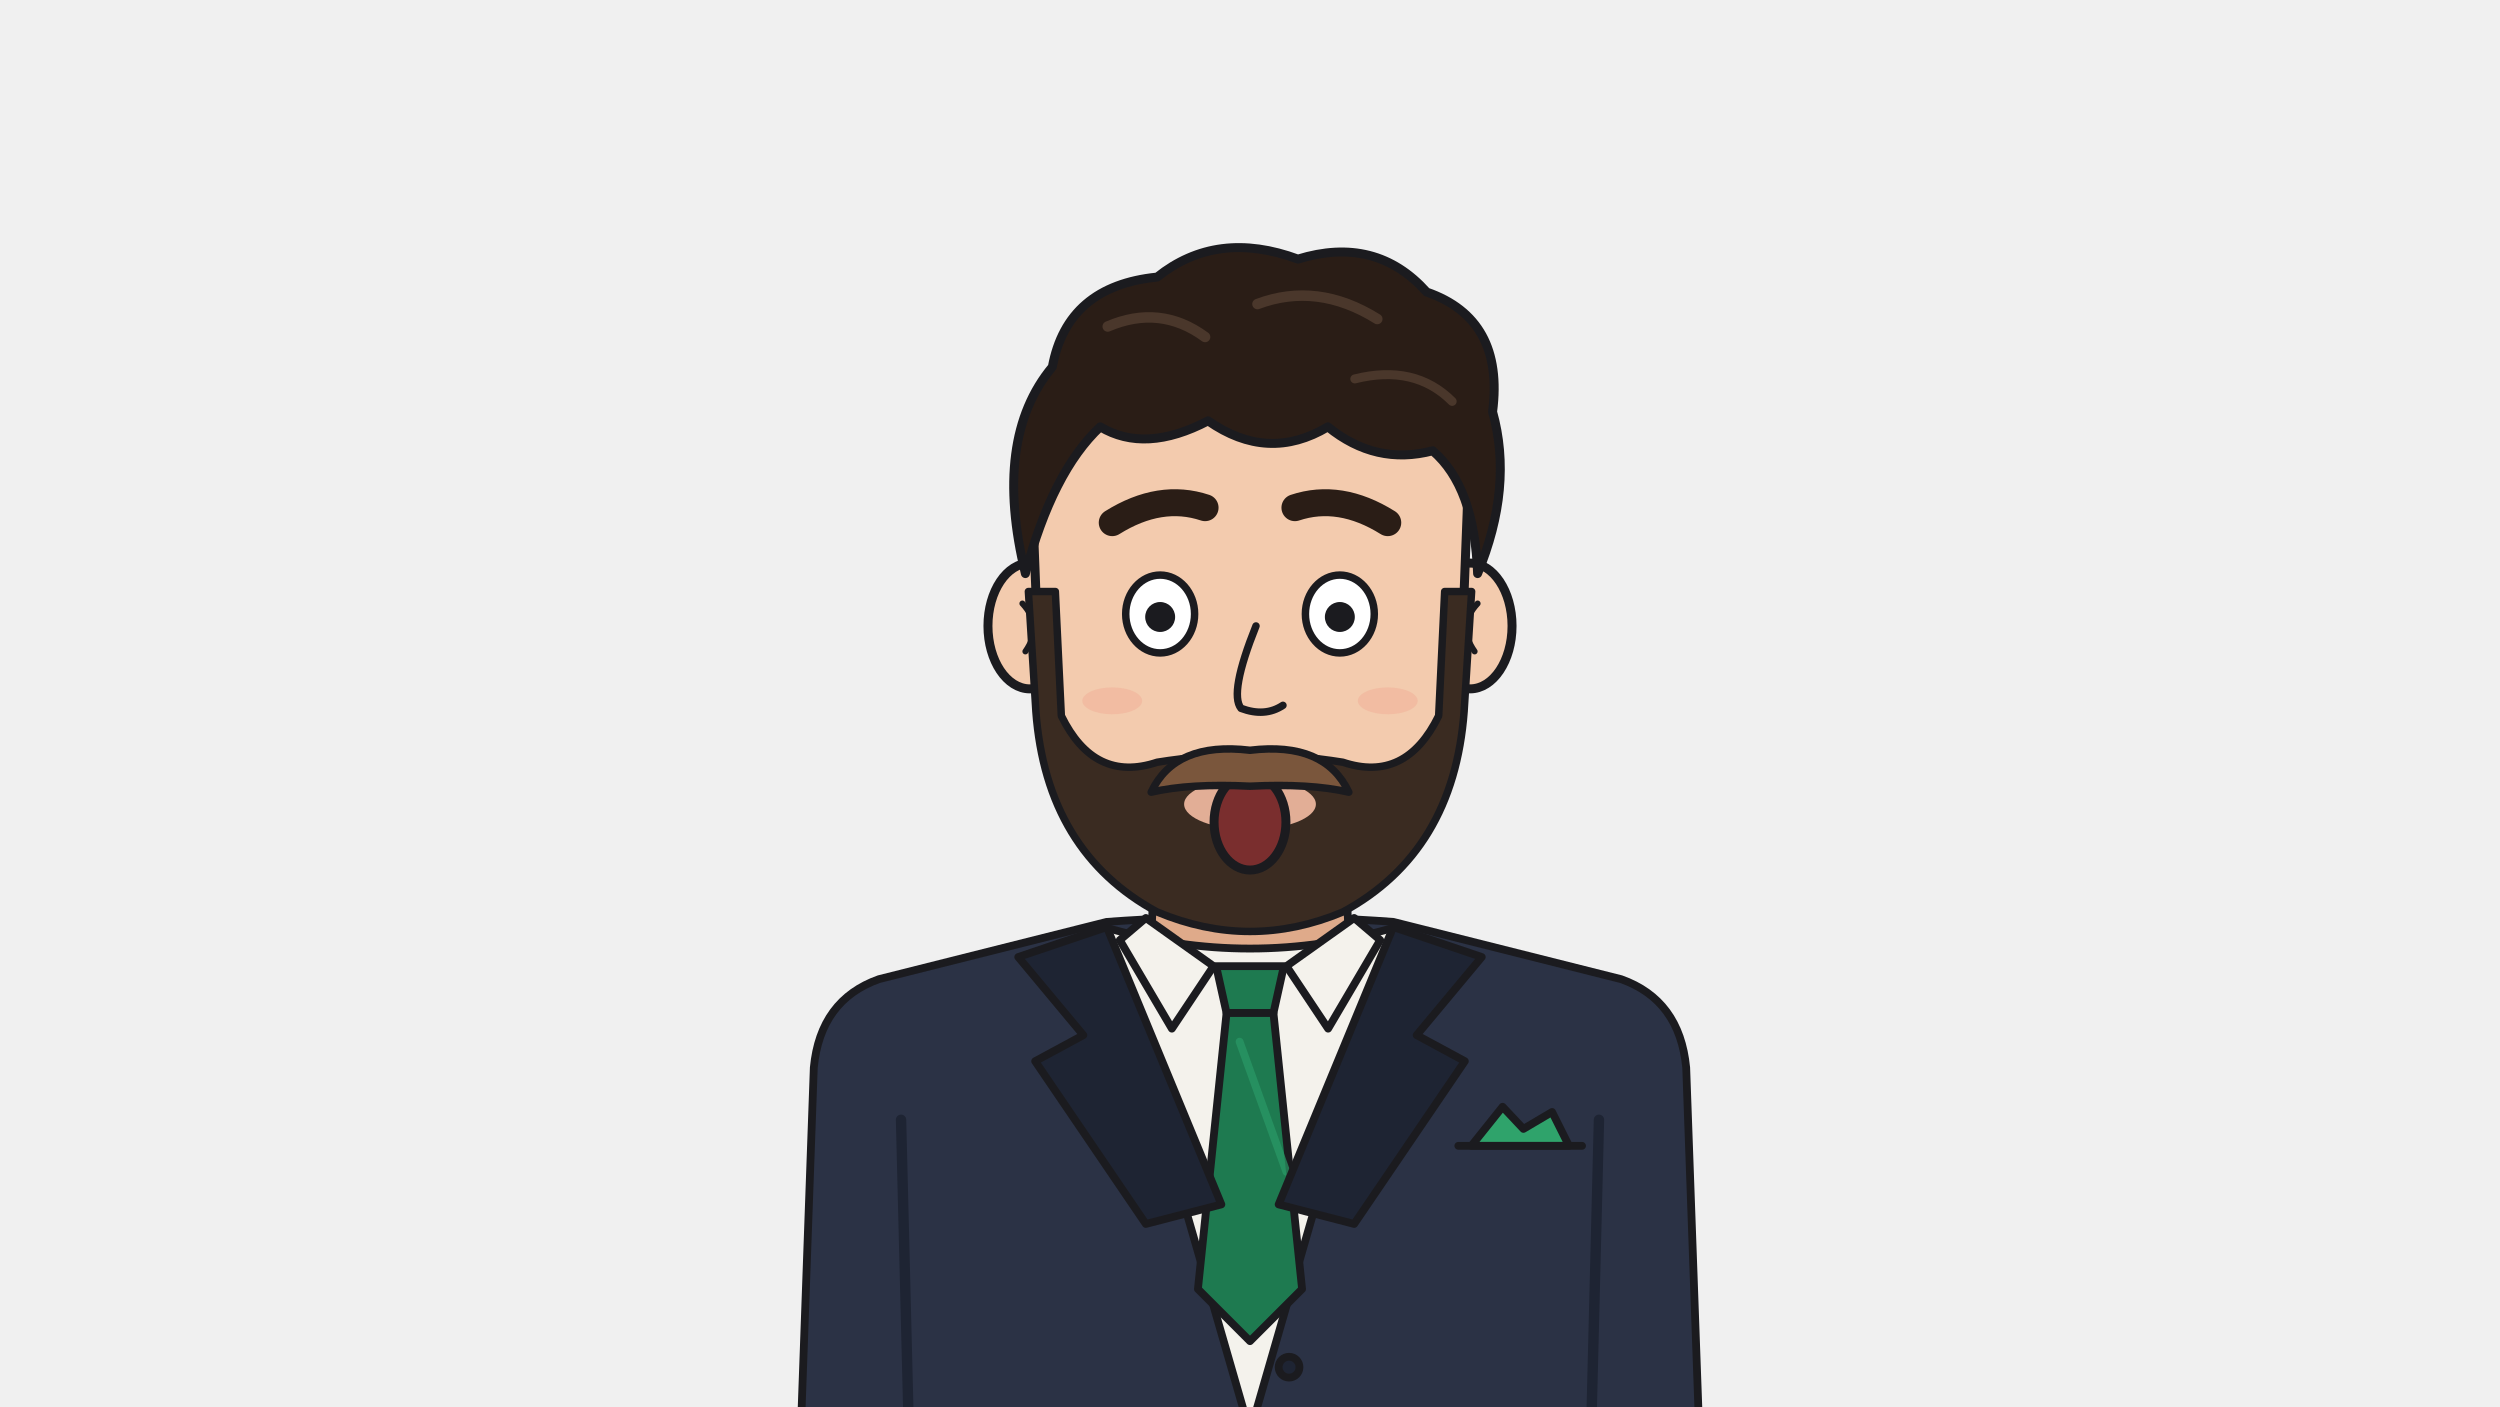
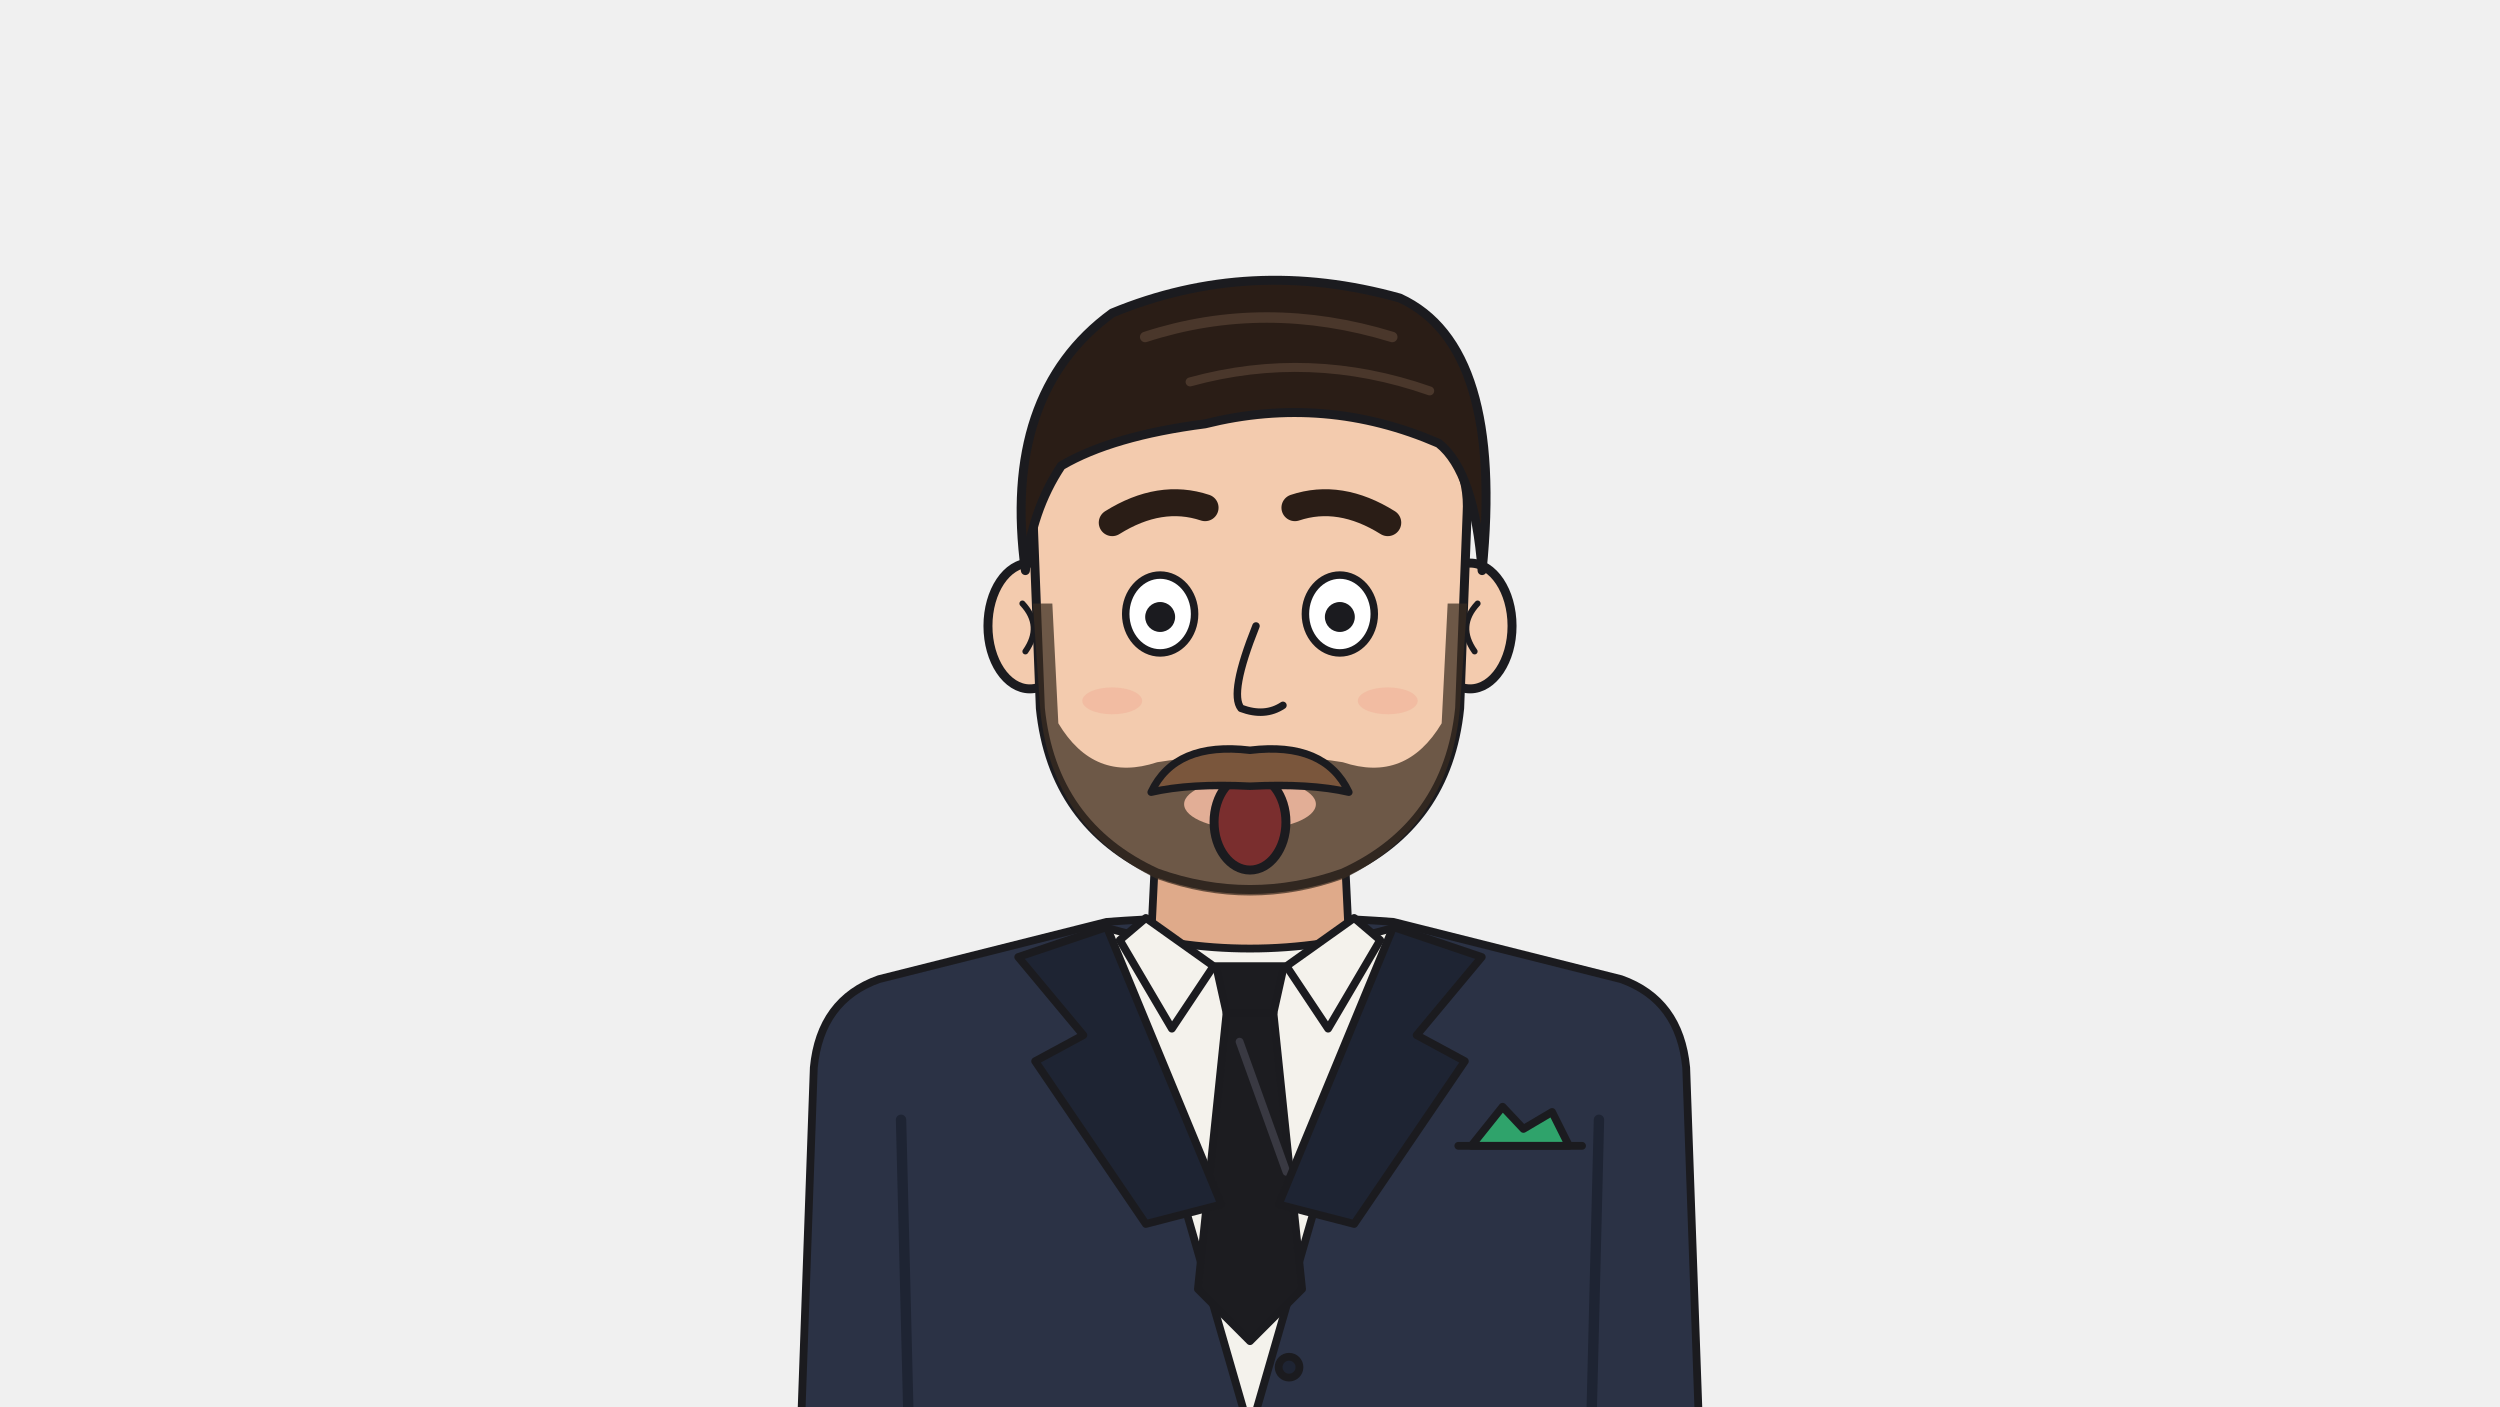
<svg xmlns="http://www.w3.org/2000/svg" width="1920" height="1080" viewBox="0 0 1920 1080">
  <g stroke="#1B1B1F" stroke-width="6" stroke-linejoin="round" stroke-linecap="round">
    <path d="M615 1100 L625 820 Q630 768 675 752              L850 708 Q960 700 1070 708 L1245 752              Q1290 768 1295 820 L1305 1100 Z" fill="#2B3245" />
    <path d="M698 1100 L692 860" fill="none" stroke="#1E2433" stroke-width="8" />
    <path d="M1222 1100 L1228 860" fill="none" stroke="#1E2433" stroke-width="8" />
    <path d="M888 640 L884 722 Q960 760 1036 722 L1032 640 Z" fill="#DFAA8A" />
    <path d="M848 712 L960 1100 L1072 712 Q960 745 848 712 Z" fill="#F4F2EC" />
-     <path d="M934 742 L986 742 L978 778 L942 778 Z" fill="#1E7A50" />
-     <path d="M942 778 L978 778 L1000 990 L960 1030 L920 990 Z" fill="#1E7A50" />
-     <path d="M952 800 L988 900" fill="none" stroke="#2A9A67" stroke-width="6" opacity="0.7" />
+     <path d="M934 742 L986 742 L978 778 L942 778 Z" fill="#1C1C20" />
+     <path d="M942 778 L978 778 L1000 990 L960 1030 L920 990 Z" fill="#1C1C20" />
+     <path d="M952 800 L988 900" fill="none" stroke="#3C3C46" stroke-width="6" opacity="0.9" />
    <path d="M880 705 L932 742 L900 790 L860 722 Z" fill="#F4F2EC" />
    <path d="M1040 705 L988 742 L1020 790 L1060 722 Z" fill="#F4F2EC" />
    <polygon points="850 712 938 925 880 940 795 815 832 795 782 735" fill="#1E2433" />
    <polygon points="1070 712 982 925 1040 940 1125 815 1088 795 1138 735" fill="#1E2433" />
    <path d="M1130 880 L1205 880 L1192 854 L1170 867 L1154 850 Z" fill="#2FA36B" />
    <path d="M1120 880 L1215 880" fill="none" />
    <circle cx="990" cy="1050" r="8" fill="#1E2433" />
  </g>
  <g transform="translate(0 25) translate(960 450) scale(1.15) translate(-960 -450)">
    <g stroke="#1B1B1F" stroke-width="6" stroke-linejoin="round" stroke-linecap="round">
      <ellipse cx="813" cy="455" rx="28" ry="42" fill="#F3CBAE" />
      <ellipse cx="1107" cy="455" rx="28" ry="42" fill="#F3CBAE" />
      <path d="M808 440 Q822 455 810 472" fill="none" stroke-width="4" />
      <path d="M1112 440 Q1098 455 1110 472" fill="none" stroke-width="4" />
      <path d="M815 380 Q810 300 960 288 Q1110 300 1105 380              L1100 510 Q1092 588 1022 620 Q960 642 898 620              Q828 588 820 510 Z" fill="#F3CBAE" />
-       <path d="M812 432 L817 512 Q824 606 898 646 Q960 672 1022 646              Q1096 606 1103 512 L1108 432 L1090 432 L1086 515 Q1064 560 1022 546              Q960 536 898 546 Q856 560 834 515 L830 432 Z" fill="#3A2B21" stroke-width="5" />
+       <path d="M815 440 L820 512 Q828 590 898 624 Q960 646 1022 624              Q1092 590 1100 512 L1105 440 L1092 440 L1088 520 Q1064 560 1022 546              Q960 536 898 546 Q856 560 832 520 L828 440 Z" fill="#3A2B21" fill-opacity="0.72" stroke="none" />
      <ellipse cx="960" cy="574" rx="44" ry="17" fill="#E2AE96" stroke="none" />
-       <path d="M810 420 Q788 330 828 282 Q838 228 898 222              Q938 190 992 210 Q1044 194 1078 232 Q1130 250 1122 312              Q1136 362 1112 420 Q1110 362 1082 338 Q1044 348 1012 322              Q972 346 932 318 Q890 340 860 322 Q828 352 810 420 Z" fill="#2A1D16" />
-       <path d="M865 255 Q900 240 930 262" fill="none" stroke="#4A372B" stroke-width="7" />
-       <path d="M965 240 Q1005 225 1045 250" fill="none" stroke="#4A372B" stroke-width="7" />
-       <path d="M1030 290 Q1070 280 1095 305" fill="none" stroke="#4A372B" stroke-width="6" />
+       <path d="M810 418 Q794 300 868 246 Q960 208 1060 236              Q1130 268 1115 418 Q1110 352 1086 333              Q1010 300 930 320 Q868 328 834 348 Q814 378 810 418 Z" fill="#2A1D16" />
+       <path d="M890 262 Q970 236 1055 262" fill="none" stroke="#4A372B" stroke-width="7" />
+       <path d="M920 292 Q1000 270 1080 298" fill="none" stroke="#4A372B" stroke-width="6" />
      <path d="M964 455 Q946 500 954 510 Q970 516 982 508" fill="none" stroke-width="5" />
      <ellipse cx="868" cy="505" rx="20" ry="9" fill="#EE9C86" opacity="0.30" stroke="none" />
      <ellipse cx="1052" cy="505" rx="20" ry="9" fill="#EE9C86" opacity="0.30" stroke="none" />
    </g>
    <ellipse cx="900" cy="447" rx="23" ry="26" fill="#FFFFFF" stroke="#1B1B1F" stroke-width="5" />
    <circle cx="900" cy="449" r="10" fill="#1B1B1F" />
    <ellipse cx="1020" cy="447" rx="23" ry="26" fill="#FFFFFF" stroke="#1B1B1F" stroke-width="5" />
    <circle cx="1020" cy="449" r="10" fill="#1B1B1F" />
    <path d="M868 386 Q900 366 930 376" fill="none" stroke="#2A1D16" stroke-width="18" stroke-linecap="round" />
    <path d="M1052 386 Q1020 366 990 376" fill="none" stroke="#2A1D16" stroke-width="18" stroke-linecap="round" />
    <ellipse cx="960" cy="586" rx="24" ry="32" fill="#7A2E2E" stroke="#1B1B1F" stroke-width="6" />
    <path d="M894 566 Q910 532 960 538 Q1010 532 1026 566 Q1000 560 960 562 Q920 560 894 566 Z" fill="#7A563C" stroke="#1B1B1F" stroke-width="5" stroke-linejoin="round" />
  </g>
</svg>
